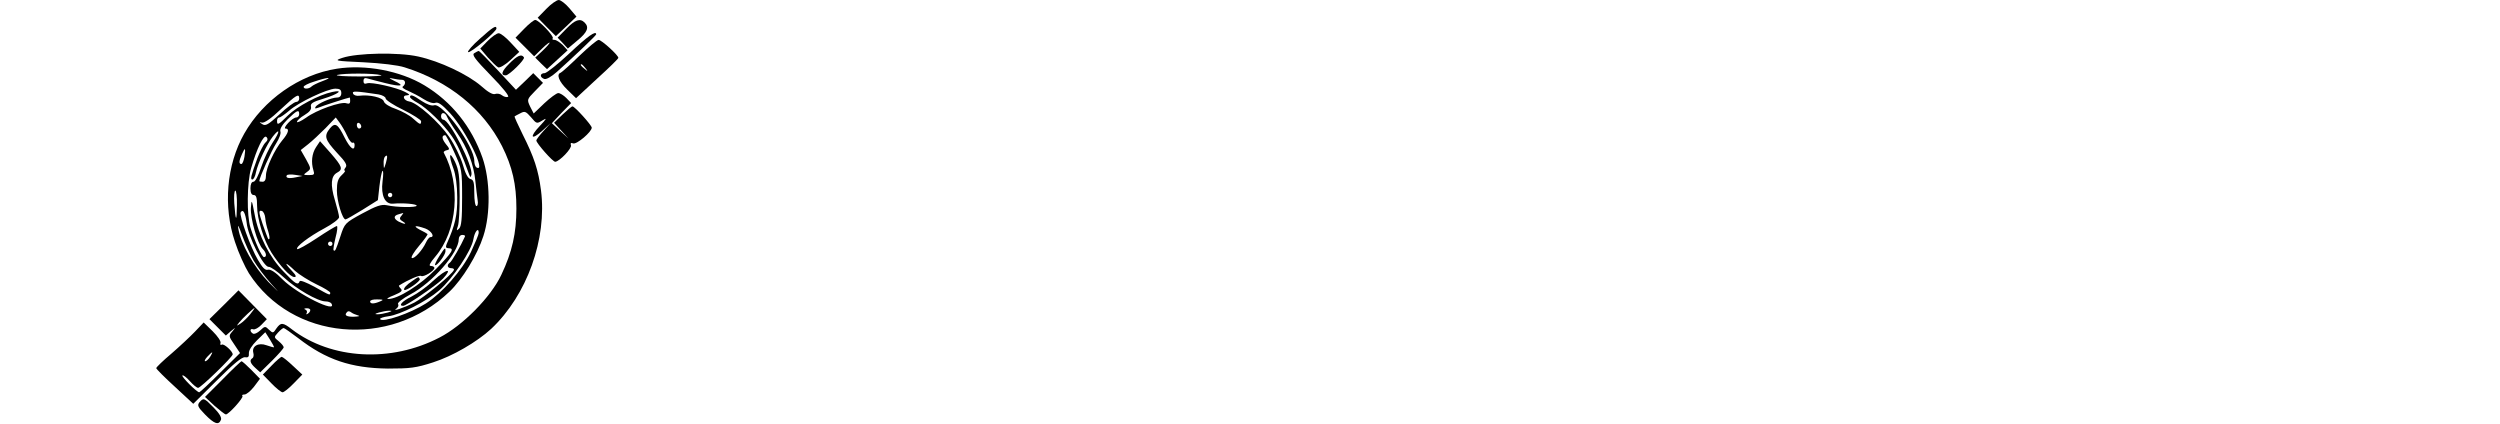
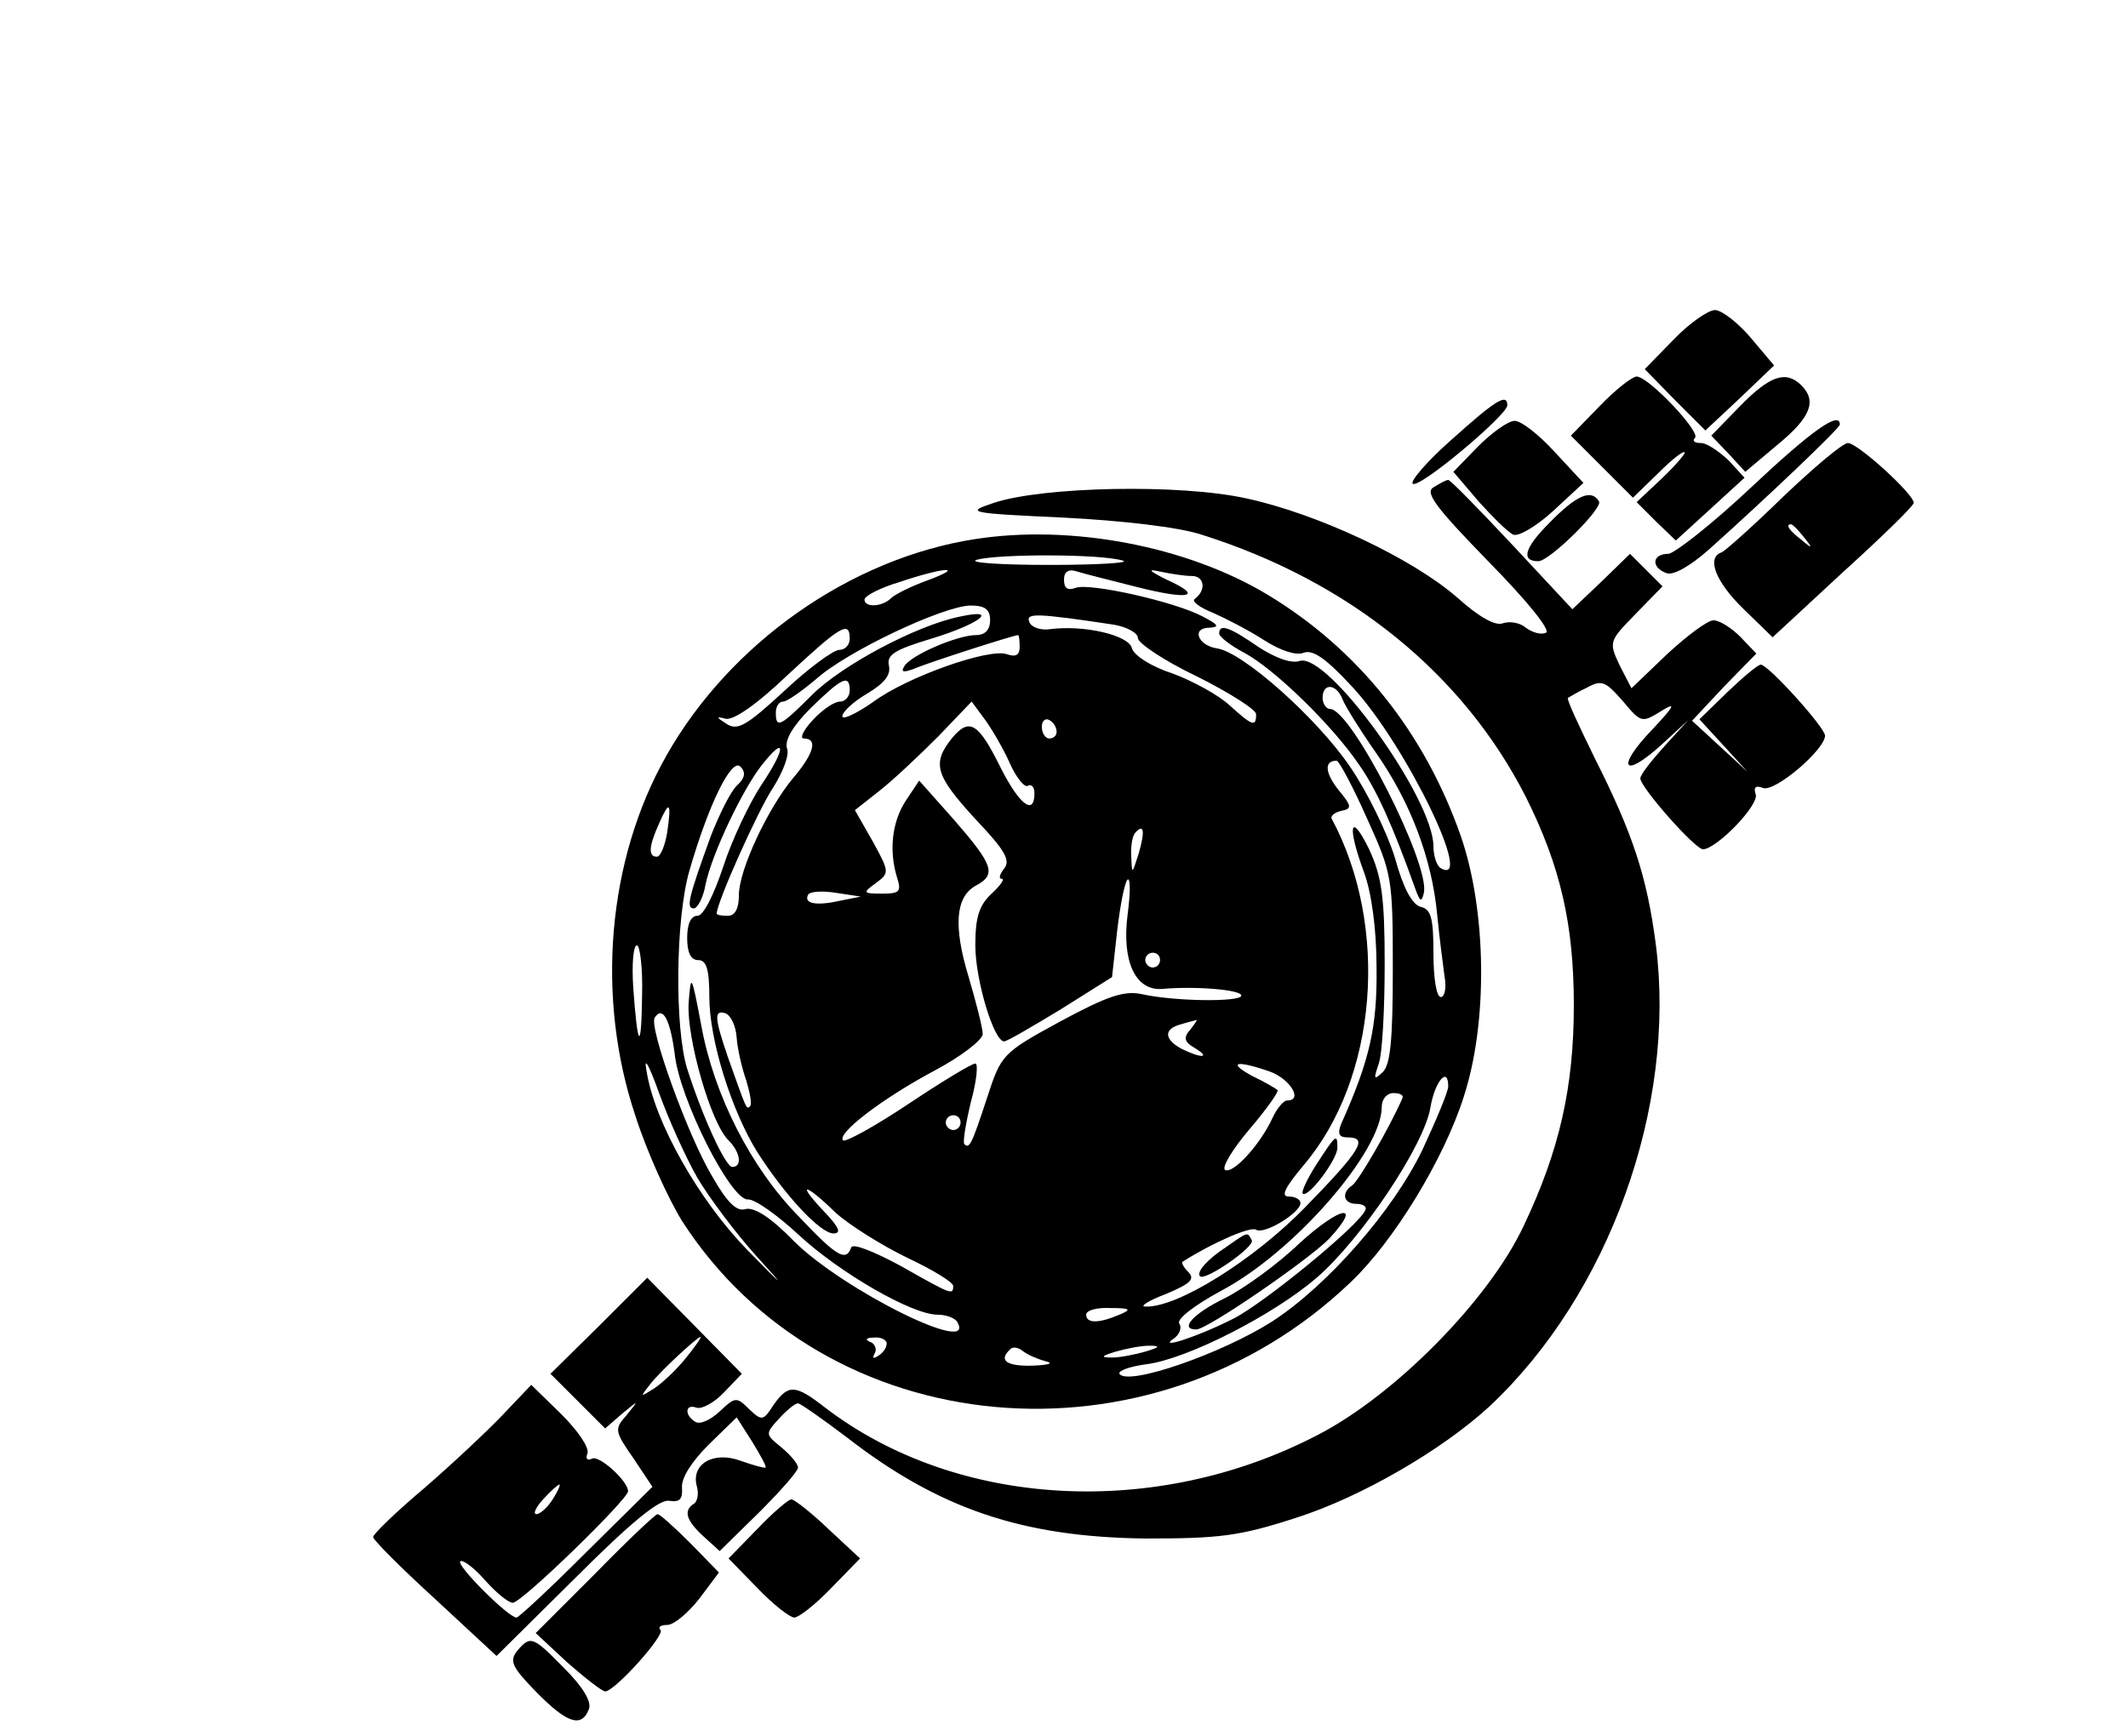
- <svg xmlns="http://www.w3.org/2000/svg" version="1.0" width="1128pt" height="191pt" viewBox="0 0 1128 191" preserveAspectRatio="xMidYMid meet">
+ <svg xmlns="http://www.w3.org/2000/svg" version="1.0" width="38pt" height="31pt" viewBox="20 50 288 51" preserveAspectRatio="xMidYMid meet">
  <g transform="translate(0,191) scale(0.1,-0.1)" fill="#000000" stroke="none">
    <path d="M2465 1870 l-39 -40 41 -42 41 -41 47 44 46 44 -32 38 c-17 20 -39 37 -48 37 -9 0 -35 -18 -56 -40z" />
    <path d="M2365 1780 l-39 -40 42 -42 42 -42 35 34 c19 19 35 31 35 27 0 -3 -15 -20 -32 -36 l-33 -31 26 -26 27 -26 46 42 47 43 -22 24 c-13 12 -29 23 -37 23 -9 0 -12 3 -8 7 8 8 -63 83 -79 83 -6 0 -29 -18 -50 -40z" />
    <path d="M2555 1780 l-39 -40 23 -24 23 -25 44 37 c45 37 53 59 32 80 -21 21 -43 13 -83 -28z" />
    <path d="M2165 1735 c-33 -29 -57 -57 -53 -60 8 -8 128 93 128 106 0 17 -16 7 -75 -46z" />
    <path d="M2200 1725 l-33 -34 34 -40 c19 -21 40 -42 47 -45 7 -3 31 11 54 32 l41 38 -39 42 c-21 23 -45 42 -54 42 -9 0 -31 -16 -50 -35z" />
    <path d="M2570 1670 c-52 -49 -103 -89 -112 -90 -22 0 -24 -18 -3 -26 9 -4 32 9 58 32 77 69 177 164 177 169 0 19 -38 -8 -120 -85z" />
    <path d="M2614 1658 c-41 -40 -79 -74 -84 -76 -21 -7 -8 -40 29 -76 l40 -39 95 88 c53 48 96 90 96 94 0 12 -76 81 -89 81 -7 0 -46 -33 -87 -72z m27 -55 c13 -16 12 -17 -3 -4 -17 13 -22 21 -14 21 2 0 10 -8 17 -17z" />
    <path d="M2140 1670 c-12 -7 3 -27 75 -101 54 -55 85 -94 77 -96 -7 -3 -19 1 -27 7 -8 7 -22 9 -31 6 -10 -4 -32 8 -62 35 -61 53 -188 113 -285 134 -90 20 -276 16 -342 -6 -39 -13 -35 -14 95 -20 79 -4 156 -13 186 -23 200 -63 354 -188 439 -355 47 -94 65 -173 65 -282 0 -110 -19 -196 -68 -299 -47 -100 -174 -229 -279 -283 -219 -114 -488 -99 -666 37 -41 32 -50 32 -70 4 -14 -22 -16 -22 -33 -6 -17 17 -19 17 -40 -3 -13 -12 -27 -18 -33 -14 -15 9 -14 25 2 19 7 -2 24 7 37 21 l24 25 -64 65 -64 65 -65 -65 -66 -65 37 -37 37 -37 23 20 c23 19 23 19 6 -2 -17 -19 -16 -22 9 -58 l26 -39 -89 -88 c-49 -49 -92 -89 -95 -89 -11 0 -82 71 -76 76 3 3 18 -8 33 -25 15 -17 32 -31 38 -31 12 0 156 140 156 151 0 14 -40 50 -49 44 -6 -3 -9 0 -6 7 3 8 -13 31 -35 53 l-41 40 -39 -41 c-21 -22 -69 -67 -106 -99 -38 -32 -69 -62 -69 -66 0 -4 38 -42 84 -84 l83 -77 108 107 c74 74 113 106 126 103 14 -2 18 2 17 18 -1 13 13 35 36 58 l38 37 21 -33 c11 -18 20 -34 18 -35 -1 -1 -16 3 -33 9 -37 14 -68 -4 -60 -34 3 -10 1 -21 -4 -24 -14 -9 -11 -22 13 -44 l22 -20 53 52 c29 29 53 56 53 61 0 5 -10 17 -22 27 -22 18 -23 18 -4 39 11 12 22 21 26 21 3 0 33 -21 66 -46 125 -97 238 -135 404 -137 100 0 127 3 204 28 88 28 198 92 262 151 162 152 253 406 225 625 -12 92 -31 150 -83 253 -21 43 -38 79 -36 81 2 1 13 8 26 14 20 11 25 8 48 -18 25 -30 26 -30 52 -14 21 13 19 8 -12 -25 -49 -51 -40 -68 12 -21 l37 34 -32 -35 c-18 -20 -33 -39 -33 -44 0 -12 74 -96 85 -96 19 1 77 61 71 75 -3 9 0 12 10 8 16 -6 84 52 84 71 -1 12 -77 96 -87 96 -4 0 -24 -17 -45 -37 l-38 -37 33 -36 32 -35 -38 35 -37 34 43 46 44 45 -22 23 c-12 12 -28 22 -36 22 -8 0 -36 -21 -63 -46 l-48 -46 -16 31 c-15 32 -14 33 21 69 l37 38 -22 22 -22 22 -39 -38 -39 -37 -82 88 c-45 48 -83 87 -86 87 -3 0 -12 -5 -20 -10z m-1012 -1179 c-13 -16 -32 -34 -43 -41 -19 -12 -19 -12 -5 6 15 19 63 63 68 64 2 0 -7 -13 -20 -29z m-180 -191 c-7 -11 -17 -20 -22 -20 -5 0 -1 9 9 20 10 11 20 20 22 20 2 0 -2 -9 -9 -20z" />
    <path d="M2297 1622 c-34 -34 -39 -52 -15 -52 15 0 88 72 82 81 -10 17 -30 9 -67 -29z" />
    <path d="M1520 1600 c-169 -26 -332 -141 -418 -293 -80 -141 -96 -327 -42 -488 16 -50 45 -113 63 -142 194 -302 634 -342 905 -83 58 55 126 166 153 251 33 101 31 252 -4 353 -49 140 -139 253 -262 327 -110 66 -266 95 -395 75z m199 -29 c13 -3 -31 -6 -98 -6 -67 0 -112 3 -99 7 30 8 166 8 197 -1z m-264 -27 c-22 -8 -44 -19 -49 -24 -12 -12 -36 -13 -36 -2 0 5 21 16 48 24 59 20 91 22 37 2z m284 -9 c71 -18 91 -13 40 10 -24 12 -27 15 -9 11 14 -3 33 -6 43 -6 17 0 20 -19 4 -31 -5 -3 7 -12 25 -19 18 -8 49 -24 69 -37 22 -14 43 -21 53 -17 13 5 31 -8 67 -47 72 -78 167 -274 118 -244 -5 4 -9 17 -9 29 0 65 -143 263 -181 251 -11 -4 -33 4 -56 19 -39 27 -53 32 -53 18 0 -4 15 -16 34 -26 41 -22 119 -98 155 -151 24 -34 46 -83 77 -170 6 -16 8 -17 11 -4 9 38 -98 249 -127 249 -5 0 -10 7 -10 15 0 21 19 19 27 -2 4 -10 24 -42 45 -72 47 -67 76 -144 83 -219 3 -31 8 -69 10 -84 3 -16 0 -28 -5 -28 -6 0 -10 26 -10 59 0 47 -3 60 -17 63 -12 3 -24 26 -35 66 -10 33 -37 89 -61 124 -45 66 -145 155 -180 160 -26 4 -35 28 -10 28 14 1 12 4 -9 15 -37 20 -153 46 -172 39 -11 -4 -16 -1 -16 11 0 11 6 15 18 11 9 -3 46 -12 81 -21z m-199 -45 c0 -13 -7 -20 -19 -20 -25 0 -88 -27 -97 -42 -5 -8 -2 -9 12 -4 18 8 136 46 142 46 1 0 2 -7 2 -16 0 -11 -5 -14 -17 -10 -23 9 -135 -30 -182 -65 -23 -16 -41 -24 -41 -19 0 6 15 20 34 31 23 14 32 25 29 38 -3 14 7 21 57 36 66 20 94 42 39 30 -59 -12 -160 -66 -200 -106 -43 -43 -49 -46 -49 -24 0 8 4 15 10 15 5 0 25 14 44 30 42 38 172 99 209 100 20 0 27 -5 27 -20z m168 -6 c17 -3 32 -11 32 -18 0 -7 36 -31 80 -52 44 -22 80 -45 80 -51 0 -18 -5 -16 -36 12 -15 14 -50 33 -77 43 -28 9 -52 24 -55 34 -4 18 -65 32 -111 26 -13 -2 -26 3 -28 10 -5 12 9 12 115 -4z m-358 -19 c0 -8 -6 -15 -14 -15 -8 0 -42 -25 -75 -56 -51 -47 -63 -54 -78 -44 -14 9 -14 10 -2 7 10 -4 42 18 85 59 72 67 84 74 84 49z m0 -70 c0 -8 -6 -15 -13 -15 -8 0 -24 -11 -37 -25 -13 -14 -18 -25 -12 -25 19 0 14 -20 -15 -54 -34 -41 -73 -124 -73 -158 0 -18 -5 -28 -15 -28 -8 0 -15 1 -15 3 0 15 56 140 76 170 14 22 23 46 19 54 -3 11 8 30 32 54 42 41 53 47 53 24z m216 -97 c9 -21 21 -35 25 -32 5 3 9 -2 9 -10 0 -31 -20 -16 -45 33 -31 63 -43 70 -67 41 -27 -34 -22 -50 32 -109 40 -42 48 -56 39 -67 -6 -8 -8 -14 -3 -14 4 0 -2 -9 -14 -20 -17 -16 -22 -32 -22 -70 0 -47 25 -130 39 -130 4 0 38 20 76 43 l70 44 7 63 c4 34 10 65 14 69 4 3 4 -18 0 -48 -8 -63 11 -103 47 -100 44 4 107 -1 107 -9 0 -9 -91 -8 -135 2 -24 5 -47 -3 -110 -37 -79 -43 -80 -45 -99 -103 -21 -64 -24 -70 -31 -63 -2 3 2 28 9 57 8 29 10 52 6 52 -5 0 -46 -25 -91 -55 -45 -30 -85 -52 -88 -49 -9 9 52 56 123 94 36 19 66 42 66 50 0 8 -9 43 -19 77 -21 69 -18 109 10 124 28 15 23 28 -29 88 l-48 54 -18 -27 c-19 -29 -23 -68 -12 -104 6 -19 4 -22 -20 -22 -26 0 -27 1 -9 14 19 14 19 15 -4 57 l-24 42 33 26 c18 14 53 47 79 73 l46 48 17 -23 c9 -12 25 -39 34 -59z m64 41 c0 -5 -4 -9 -10 -9 -5 0 -10 7 -10 16 0 8 5 12 10 9 6 -3 10 -10 10 -16z m-399 -71 c-16 -24 -40 -74 -52 -111 -13 -39 -27 -67 -35 -67 -9 0 -14 -11 -14 -30 0 -20 5 -30 15 -30 11 0 15 -12 15 -50 0 -58 30 -154 65 -210 37 -58 85 -110 103 -110 11 0 8 8 -13 30 -38 40 -26 39 16 -2 19 -17 62 -44 97 -61 34 -16 62 -33 62 -38 0 -13 -2 -12 -71 27 -37 20 -65 31 -67 25 -7 -20 -20 -12 -71 42 -65 66 -115 165 -132 259 -13 69 -14 71 -17 30 -3 -47 30 -163 54 -186 16 -16 19 -36 5 -36 -9 0 -40 67 -61 133 -17 55 -16 202 3 268 26 90 57 153 69 141 8 -8 6 -16 -5 -26 -9 -9 -24 -40 -35 -68 -30 -83 -34 -98 -23 -98 5 0 13 15 16 33 9 42 50 128 76 161 33 42 33 23 0 -26z m819 -46 c34 -75 35 -80 35 -204 0 -95 -3 -130 -14 -140 -12 -11 -12 -9 -5 12 5 14 8 75 8 135 0 91 -4 118 -21 155 -26 53 -30 31 -7 -31 10 -27 17 -76 17 -129 1 -80 -9 -125 -48 -212 -5 -13 -3 -18 9 -18 28 0 18 -17 -57 -94 -70 -72 -174 -137 -217 -135 -8 0 4 8 28 17 33 14 40 20 30 30 -6 6 -10 13 -7 14 41 26 92 48 99 43 11 -7 60 23 60 36 0 5 -7 9 -16 9 -11 0 -5 12 20 42 100 117 117 323 38 470 -1 3 4 8 13 10 15 3 15 6 -4 29 -18 23 -19 39 -2 39 3 0 22 -35 41 -78z m-947 -19 c-3 -18 -9 -33 -14 -33 -12 0 -11 14 3 45 14 32 17 29 11 -12z m638 -29 c-9 -28 -9 -29 -10 -3 -1 14 2 29 6 32 11 12 13 2 4 -29z m-406 -64 c-32 -7 -48 -3 -41 9 3 4 20 5 38 2 l33 -5 -30 -6z m-266 -127 c-1 -78 -6 -74 -12 10 -2 31 0 57 5 57 4 0 8 -30 7 -67z m701 47 c0 -5 -4 -10 -10 -10 -5 0 -10 5 -10 10 0 6 5 10 10 10 6 0 10 -4 10 -10z m-657 -126 c6 -61 76 -199 99 -198 9 1 40 -21 69 -48 55 -51 153 -108 188 -108 11 0 22 -4 26 -9 30 -49 -154 42 -221 109 -30 31 -53 46 -65 43 -12 -4 -25 9 -45 44 -33 55 -86 202 -78 215 11 17 21 -3 27 -48z m84 21 c1 -15 7 -41 13 -58 5 -17 8 -32 5 -35 -5 -5 -5 -3 -30 67 -18 53 -19 64 -3 59 7 -3 14 -17 15 -33z m614 11 c-10 -11 -8 -17 6 -25 23 -14 8 -14 -18 -1 -24 13 -24 27 -1 33 9 3 19 5 21 6 2 0 -2 -5 -8 -13z m-667 -201 c16 -27 52 -75 80 -106 41 -45 39 -44 -13 9 -65 67 -125 172 -136 242 -4 21 3 9 17 -30 13 -36 36 -87 52 -115z m775 144 c27 -10 45 -39 23 -39 -5 0 -14 -11 -20 -24 -16 -35 -53 -76 -64 -70 -5 3 10 28 33 55 23 27 40 51 38 53 -2 2 -17 11 -34 19 -35 19 -22 22 24 6z m241 -20 c0 -7 -16 -45 -35 -86 -40 -83 -129 -184 -203 -232 -69 -44 -196 -88 -207 -71 -2 4 14 10 37 13 55 7 172 67 230 117 61 53 146 180 154 231 6 35 24 56 24 28z m-62 -16 c-18 -41 -60 -113 -68 -118 -15 -10 -12 -25 6 -25 9 0 14 -4 12 -8 -7 -20 -137 -126 -178 -147 -49 -25 -105 -43 -81 -27 7 5 11 14 7 20 -4 6 21 25 56 44 99 52 218 189 218 249 0 11 7 19 16 19 9 0 14 -3 12 -7z m-598 -33 c0 -5 -4 -10 -10 -10 -5 0 -10 5 -10 10 0 6 5 10 10 10 6 0 10 -4 10 -10z m215 -260 c-28 -12 -45 -12 -45 0 0 6 15 10 33 9 27 0 29 -2 12 -9z m-315 -39 c0 -6 -5 -13 -12 -17 -6 -4 -8 -3 -4 4 3 5 0 13 -6 15 -8 3 -6 6 5 6 9 1 17 -3 17 -8z m215 -24 c12 -3 4 -5 -17 -6 -36 -1 -47 7 -31 22 3 4 11 3 17 -2 6 -5 20 -11 31 -14z m135 13 c-14 -4 -34 -8 -45 -8 -16 0 -15 2 5 8 14 4 34 8 45 8 16 0 15 -2 -5 -8z" />
    <path d="M1982 754 c-13 -20 -21 -38 -19 -40 7 -7 47 46 47 62 0 20 -2 18 -28 -22z" />
    <path d="M1860 642 c-26 -17 -41 -34 -36 -40 7 -7 76 41 70 49 -6 11 -4 12 -34 -9z" />
    <path d="M1959 647 c-30 -29 -76 -62 -102 -75 -43 -21 -61 -42 -38 -42 15 0 153 95 180 123 46 50 15 44 -40 -6z" />
    <path d="M1225 260 l-39 -40 39 -40 c21 -22 44 -40 50 -40 6 0 29 18 50 40 l39 40 -43 40 c-23 22 -46 40 -50 40 -4 0 -25 -18 -46 -40z" />
    <path d="M1005 199 l-80 -80 43 -40 c24 -21 47 -39 51 -39 13 0 81 76 75 83 -4 4 0 7 9 7 9 0 28 16 43 35 l27 36 -38 39 c-22 22 -42 40 -45 40 -3 0 -41 -36 -85 -81z" />
    <path d="M900 95 c-11 -14 -7 -22 25 -55 42 -43 62 -50 72 -24 4 10 -8 30 -33 55 -43 44 -46 45 -64 24z" />
  </g>
</svg>
